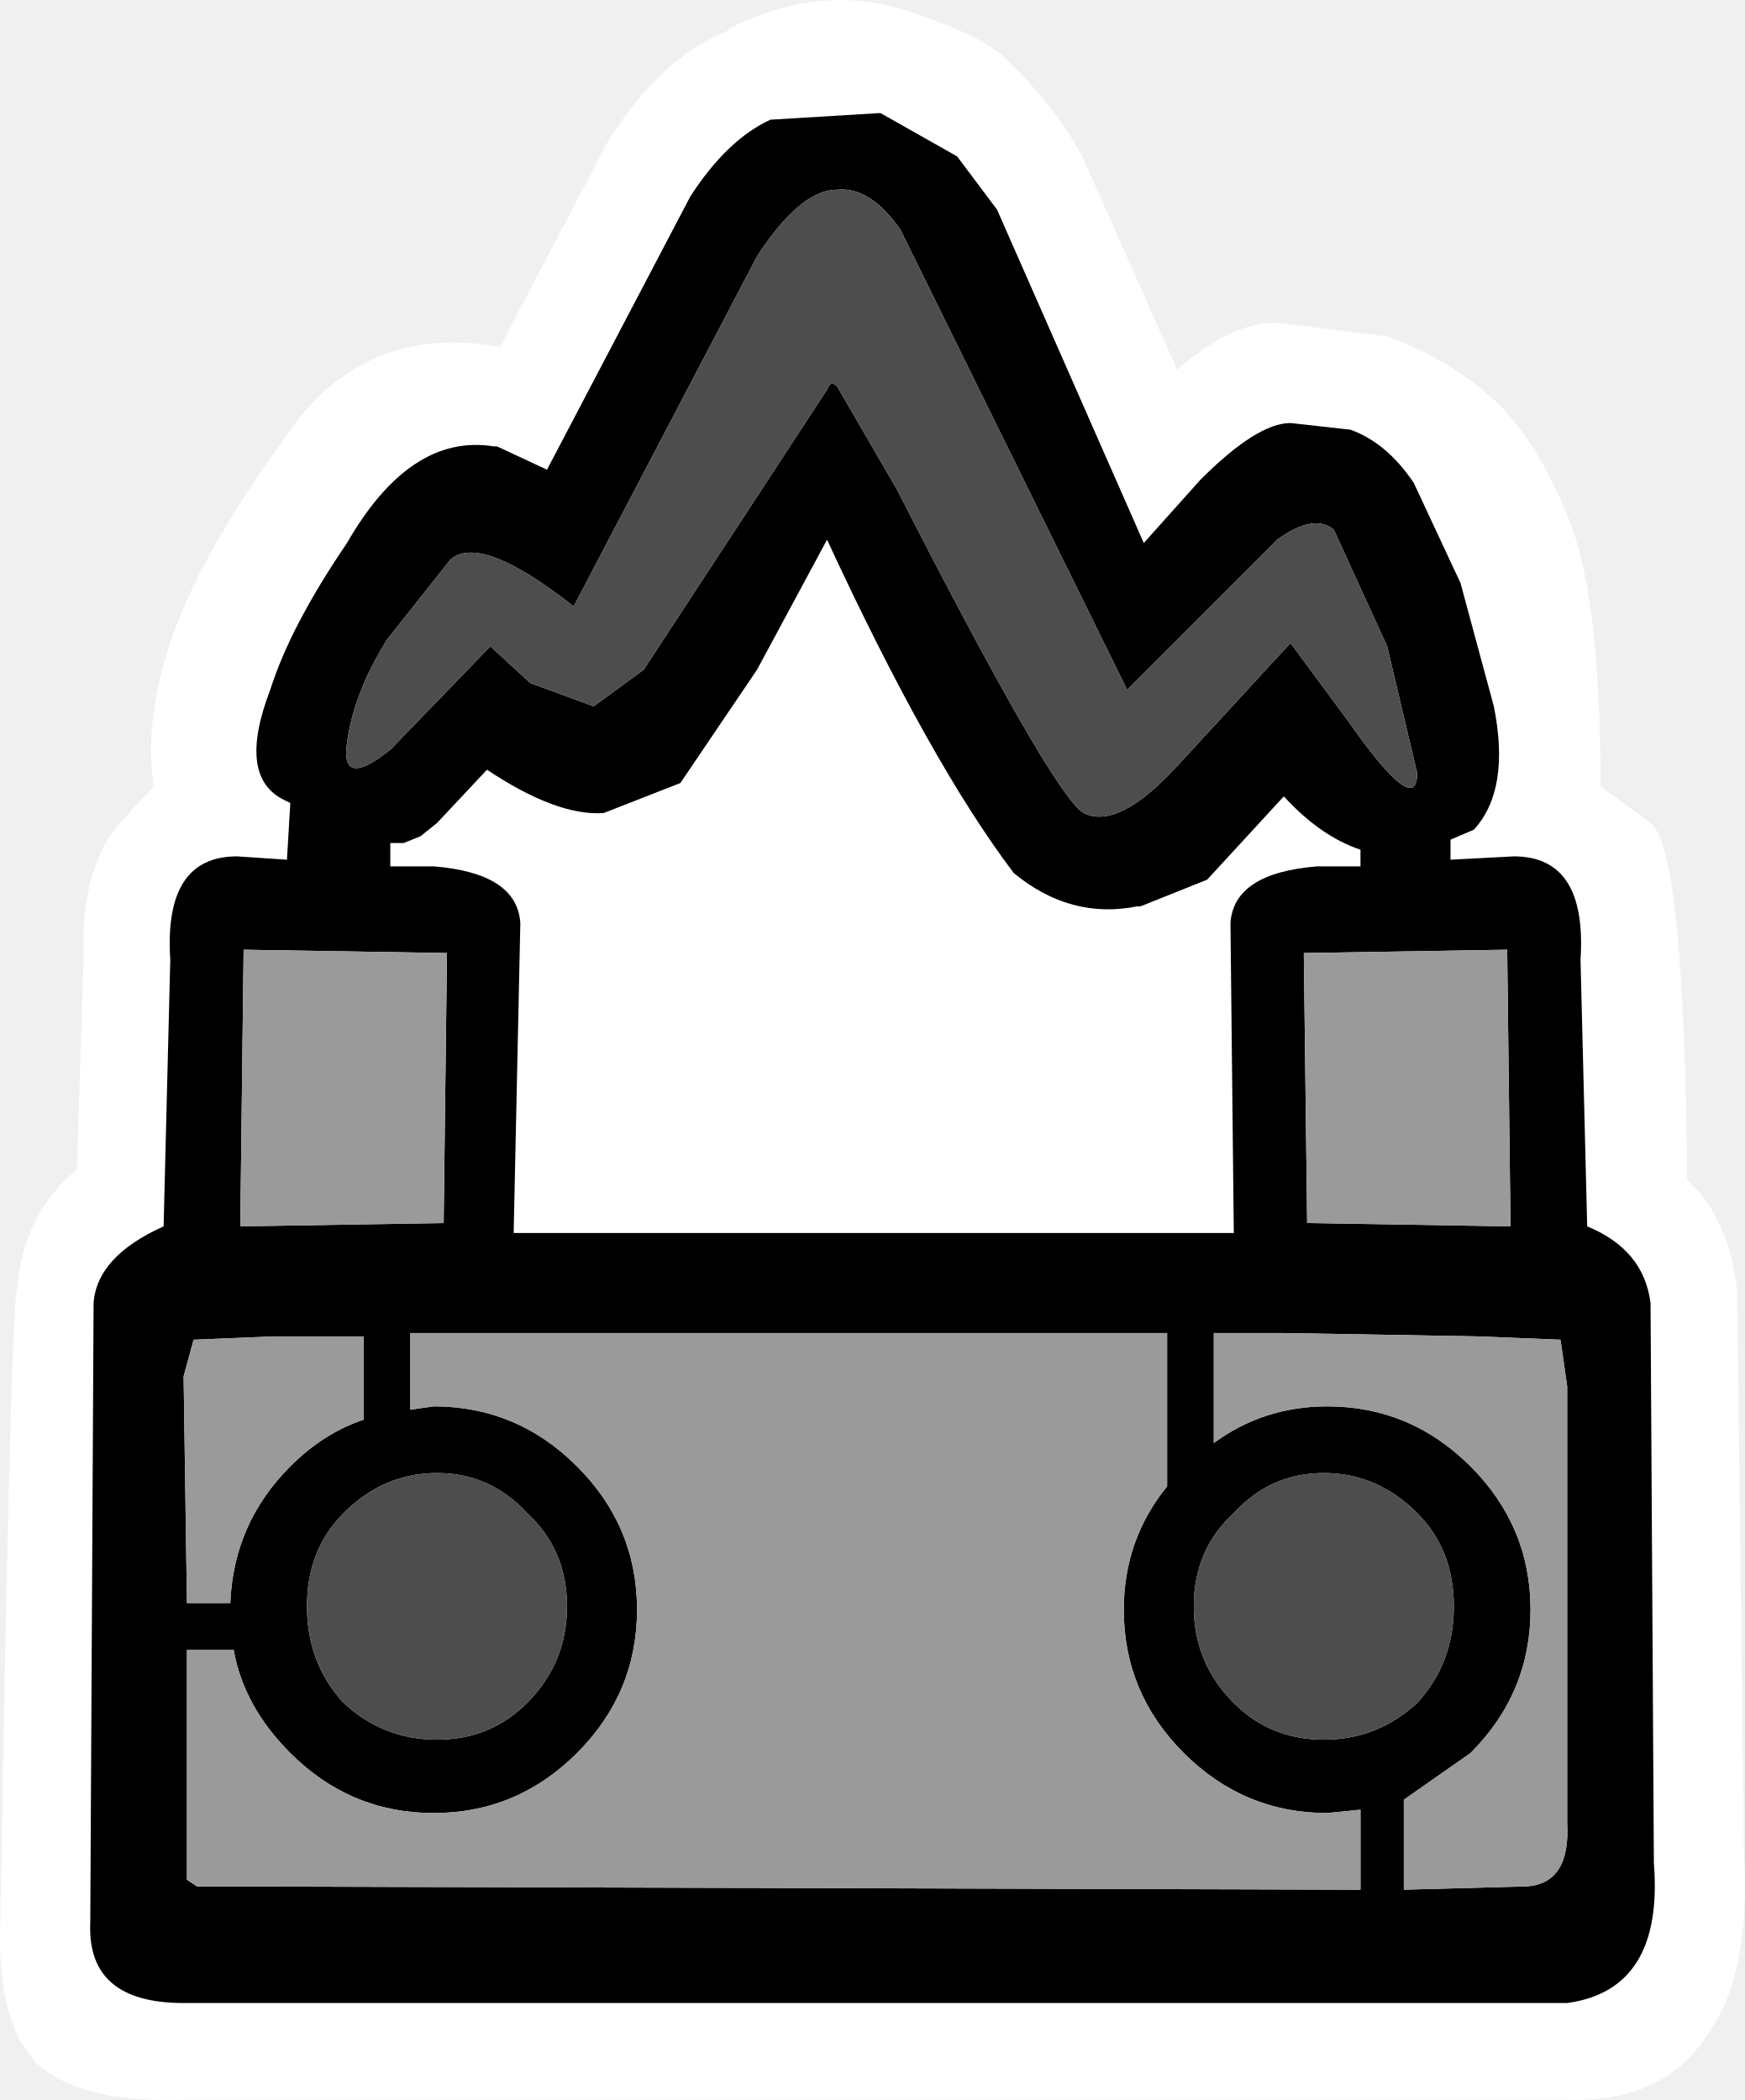
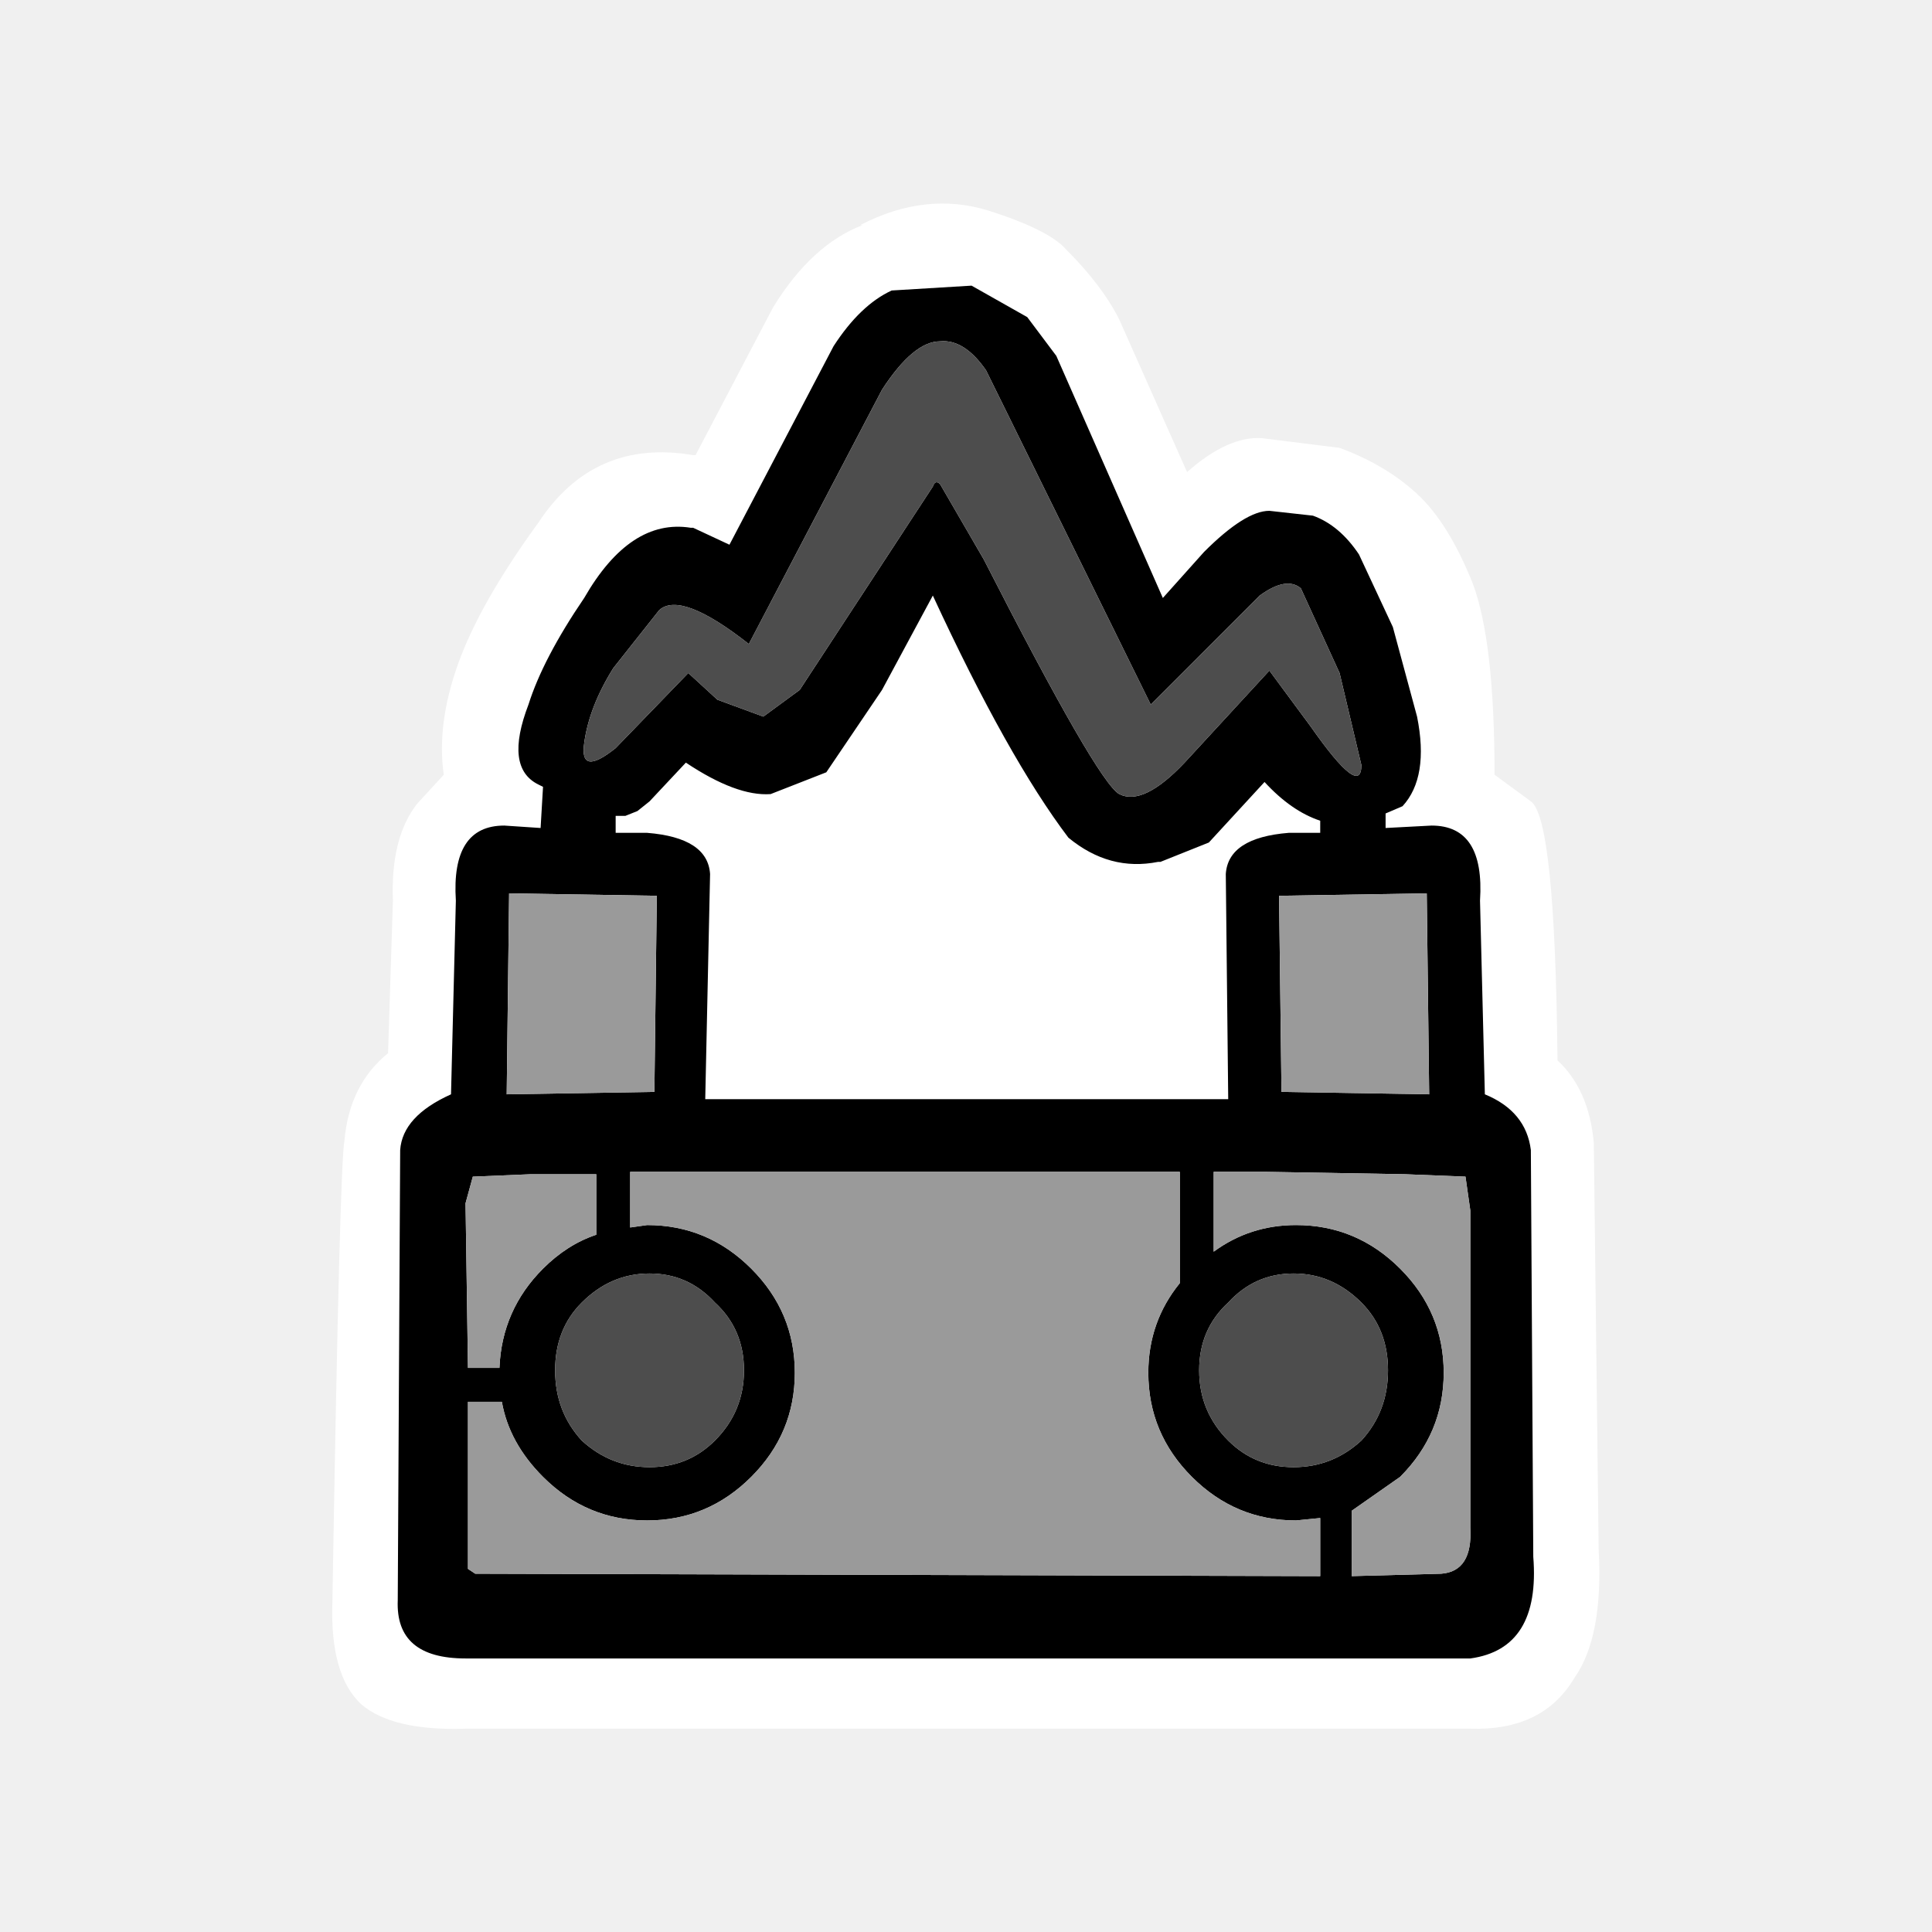
- <svg xmlns="http://www.w3.org/2000/svg" version="1.1" width="26.168" height="31.5" viewBox="0,0,26.168,31.5">
-   <g transform="translate(-226.9114,-164.2545)">
+ <svg xmlns="http://www.w3.org/2000/svg" version="1.1" width="39.898" height="39.898" viewBox="0,0,39.898,39.898">
+   <g transform="translate(-220.051,-160.051)">
    <g stroke-miterlimit="10">
-       <path d="M235.165,184.15h-0.35c-0.367,0 -0.683,-0.117 -0.95,-0.35c-0.267,-0.3 -0.4,-0.65 -0.4,-1.05v-0.3l-0.05,-3.7h-0.65l-0.85,-0.25h-0.05l-0.8,0.15h-0.3l-0.1,4.15l-0.25,0.75l-0.65,0.55l-0.15,1.55v3.7l0.05,2.75v0.25v0.45h0.8l9.6,-0.1l10.4,0.1l-0.05,-0.45v-0.25l0.05,-2.75v-3.7l-0.1,-1.55l-0.65,-0.5l-0.25,-0.65l-0.25,-0.75v-3.6h-0.4l-0.7,-0.1l-0.8,0.25h-0.65l-0.05,3.7v0.3c0,0.4 -0.133,0.75 -0.4,1.05c-0.267,0.233 -0.567,0.35 -0.9,0.35h-0.35h-9.8M228.665,176.65l0.55,-0.6c-0.1,-0.7 0,-1.467 0.3,-2.3c0.3,-0.833 0.85,-1.8 1.65,-2.9c0.767,-1.167 1.833,-1.633 3.2,-1.4h0.05l1.6,-3.05c0.533,-0.867 1.15,-1.433 1.85,-1.7h-0.05c0.9,-0.467 1.783,-0.567 2.65,-0.3c0.833,0.267 1.367,0.533 1.6,0.8c0.5,0.5 0.867,0.983 1.1,1.45l1.4,3.15c0.567,-0.5 1.083,-0.733 1.55,-0.7l1.6,0.2c0.633,0.233 1.167,0.55 1.6,0.95c0.433,0.4 0.817,1.017 1.15,1.85c0.3,0.8 0.45,2.117 0.45,3.95l0.75,0.55c0.333,0.233 0.517,2.017 0.55,5.35c0.433,0.4 0.683,0.967 0.75,1.7l0.1,8.4c0.067,1.2 -0.1,2.083 -0.5,2.65c-0.433,0.733 -1.15,1.083 -2.15,1.05h-20.75c-1,0.033 -1.717,-0.133 -2.15,-0.5c-0.433,-0.4 -0.633,-1.1 -0.6,-2.1c0.1,-6.033 0.183,-9.217 0.25,-9.55c0.067,-0.767 0.367,-1.367 0.9,-1.8l0.1,-3.15c-0.033,-0.867 0.133,-1.533 0.5,-2M243.765,175.55c1.767,-0.9 3.017,-1.45 3.75,-1.65l-0.15,-0.55l-0.5,-1l-0.2,-0.25v-0.05l-0.4,0.05l-0.3,0.4l-0.85,0.95l-0.85,0.45l-0.9,-0.2l-0.65,-0.7l-2.15,-4.85l-0.4,-0.55l0.05,0.05l-0.5,-0.25h-0.1h-0.45h-0.05l-0.55,0.55l-2.1,4.05l-0.6,0.6l-0.8,0.2l-0.75,-0.25l-0.2,-0.1c-0.233,0.067 -0.467,0.3 -0.7,0.7l-0.1,0.15l-0.45,0.7l0.95,0.35l0.25,-0.05c0.367,-0.033 0.7,0.05 1,0.25l0.8,0.4h0.05l0.2,-0.05l-0.05,0.05l0.85,-1.25c0.167,-0.4 0.45,-0.667 0.85,-0.8l0.15,-0.05c-0.133,-0.333 -0.133,-0.667 0,-1c0.133,-0.4 0.4,-0.683 0.8,-0.85l1.15,-0.05l0.8,0.8c0.933,1.967 1.783,3.483 2.55,4.55l0.35,0.1l0.2,-0.05v-0.8M245.415,182.75h-10.8l0.05,-4.65l-0.05,4.65h10.8" fill="#ffffff" fill-rule="evenodd" stroke="none" stroke-linecap="butt" stroke-linejoin="miter" />
-       <path d="M245.415,182.75h-10.8l0.05,-4.65" fill="none" fill-rule="nonzero" stroke="#ffffff" stroke-linecap="round" stroke-linejoin="round" />
-       <path d="M249.615,177.1c0.733,0 1.067,0.517 1,1.55l0.1,4c0.567,0.233 0.883,0.617 0.95,1.15l0.05,8.4c0.1,1.267 -0.333,1.967 -1.3,2.1h-20.75c-0.967,0 -1.433,-0.4 -1.4,-1.2l0.05,-9.3c0.033,-0.467 0.383,-0.85 1.05,-1.15l0.1,-4c-0.067,-1.033 0.267,-1.55 1,-1.55l0.75,0.05l0.05,-0.85l-0.1,-0.05c-0.467,-0.233 -0.533,-0.783 -0.2,-1.65c0.2,-0.633 0.583,-1.367 1.15,-2.2c0.633,-1.1 1.367,-1.583 2.2,-1.45h0.05l0.75,0.35l2.15,-4.1c0.367,-0.567 0.767,-0.95 1.2,-1.15l1.65,-0.1l1.15,0.65l0.6,0.8l2.2,5l0.85,-0.95c0.567,-0.567 1.017,-0.85 1.35,-0.85l0.9,0.1c0.367,0.133 0.683,0.4 0.95,0.8l0.7,1.5l0.5,1.85c0.167,0.833 0.067,1.45 -0.3,1.85l-0.35,0.15v0.3l0.95,-0.05M239.465,167.1c-0.367,0 -0.767,0.333 -1.2,1l-2.75,5.25c-0.933,-0.733 -1.55,-0.967 -1.85,-0.7l-0.95,1.2c-0.333,0.533 -0.533,1.05 -0.6,1.55c-0.067,0.467 0.15,0.5 0.65,0.1l1.5,-1.55l0.6,0.55l0.95,0.35l0.75,-0.55l2.75,-4.2c0.033,-0.1 0.083,-0.117 0.15,-0.05l0.9,1.55c1.567,3.067 2.5,4.683 2.8,4.85c0.333,0.167 0.783,-0.05 1.35,-0.65l1.75,-1.9l0.85,1.15c0.7,1 1.05,1.267 1.05,0.8l-0.45,-1.9l-0.8,-1.75c-0.2,-0.167 -0.483,-0.117 -0.85,0.15l-2.25,2.25l-3.4,-6.9c-0.3,-0.433 -0.617,-0.633 -0.95,-0.6M234.615,182.75h10.8l-0.05,-4.65c0.033,-0.5 0.467,-0.783 1.3,-0.85h0.65v-0.25c-0.4,-0.133 -0.783,-0.4 -1.15,-0.8l-1.15,1.25l-1,0.4h-0.05c-0.667,0.133 -1.283,-0.033 -1.85,-0.5c-0.833,-1.1 -1.767,-2.767 -2.8,-5l-1.05,1.95l-1.15,1.7l-1.15,0.45c-0.467,0.033 -1.05,-0.183 -1.75,-0.65l-0.75,0.8l-0.25,0.2l-0.25,0.1h-0.2v0.35h0.65c0.833,0.067 1.267,0.35 1.3,0.85l-0.1,4.65M230.515,182.65l3.05,-0.05l0.05,-4.05l-3.05,-0.05l-0.05,4.15M229.715,192.45l0.15,0.1l17.45,0.05v-1.2l-0.5,0.05c-0.833,0 -1.55,-0.3 -2.15,-0.9c-0.6,-0.6 -0.9,-1.317 -0.9,-2.15c0,-0.7 0.217,-1.317 0.65,-1.85v-2.3h-11.35v1.15l0.35,-0.05c0.833,0 1.55,0.3 2.15,0.9c0.6,0.6 0.9,1.317 0.9,2.15c0,0.833 -0.3,1.55 -0.9,2.15c-0.6,0.6 -1.317,0.9 -2.15,0.9c-0.833,0 -1.55,-0.3 -2.15,-0.9c-0.467,-0.467 -0.75,-0.983 -0.85,-1.55h-0.7v3.45M232.365,184.4v-0.1h-1.35l-1.2,0.05l-0.15,0.55l0.05,3.4h0.65c0.033,-0.8 0.333,-1.483 0.9,-2.05c0.333,-0.333 0.7,-0.567 1.1,-0.7v-0.75v-0.4M231.515,188.35c0,0.567 0.183,1.05 0.55,1.45c0.4,0.367 0.867,0.55 1.4,0.55c0.533,0 0.983,-0.183 1.35,-0.55c0.4,-0.4 0.6,-0.883 0.6,-1.45c0,-0.567 -0.2,-1.033 -0.6,-1.4c-0.367,-0.4 -0.817,-0.6 -1.35,-0.6c-0.533,0 -1,0.2 -1.4,0.6c-0.367,0.367 -0.55,0.833 -0.55,1.4M247.965,177l0.1,-0.15l-0.1,0.15M249.565,182.65l-0.05,-4.15l-3.05,0.05l0.05,4.05l3.05,0.05M247.965,191.55v0.1v0.95l1.85,-0.05c0.433,-0.033 0.633,-0.35 0.6,-0.95v-6.55l-0.1,-0.7l-1.25,-0.05l-2.9,-0.05h-0.95h-0.1v1.65c0.5,-0.367 1.067,-0.55 1.7,-0.55c0.833,0 1.55,0.3 2.15,0.9c0.6,0.6 0.9,1.317 0.9,2.15c0,0.833 -0.3,1.55 -0.9,2.15l-1,0.7v0.3h0.05h-0.05M248.715,188.35c0,-0.567 -0.183,-1.033 -0.55,-1.4c-0.4,-0.4 -0.867,-0.6 -1.4,-0.6c-0.533,0 -0.983,0.2 -1.35,0.6c-0.4,0.367 -0.6,0.833 -0.6,1.4c0,0.567 0.2,1.05 0.6,1.45c0.367,0.367 0.817,0.55 1.35,0.55c0.533,0 1,-0.183 1.4,-0.55c0.367,-0.4 0.55,-0.883 0.55,-1.45" fill="#000000" fill-rule="evenodd" stroke="none" stroke-linecap="butt" stroke-linejoin="miter" />
-       <path d="M239.465,167.1c0.333,-0.033 0.65,0.167 0.95,0.6l3.4,6.9l2.25,-2.25c0.367,-0.267 0.65,-0.317 0.85,-0.15l0.8,1.75l0.45,1.9c0,0.467 -0.35,0.2 -1.05,-0.8l-0.85,-1.15l-1.75,1.9c-0.567,0.6 -1.017,0.817 -1.35,0.65c-0.3,-0.167 -1.233,-1.783 -2.8,-4.85l-0.9,-1.55c-0.067,-0.067 -0.117,-0.05 -0.15,0.05l-2.75,4.2l-0.75,0.55l-0.95,-0.35l-0.6,-0.55l-1.5,1.55c-0.5,0.4 -0.717,0.367 -0.65,-0.1c0.067,-0.5 0.267,-1.017 0.6,-1.55l0.95,-1.2c0.3,-0.267 0.917,-0.033 1.85,0.7l2.75,-5.25c0.433,-0.667 0.833,-1 1.2,-1M231.515,188.35c0,-0.567 0.183,-1.033 0.55,-1.4c0.4,-0.4 0.867,-0.6 1.4,-0.6c0.533,0 0.983,0.2 1.35,0.6c0.4,0.367 0.6,0.833 0.6,1.4c0,0.567 -0.2,1.05 -0.6,1.45c-0.367,0.367 -0.817,0.55 -1.35,0.55c-0.533,0 -1,-0.183 -1.4,-0.55c-0.367,-0.4 -0.55,-0.883 -0.55,-1.45M248.715,188.35c0,0.567 -0.183,1.05 -0.55,1.45c-0.4,0.367 -0.867,0.55 -1.4,0.55c-0.533,0 -0.983,-0.183 -1.35,-0.55c-0.4,-0.4 -0.6,-0.883 -0.6,-1.45c0,-0.567 0.2,-1.033 0.6,-1.4c0.367,-0.4 0.817,-0.6 1.35,-0.6c0.533,0 1,0.2 1.4,0.6c0.367,0.367 0.55,0.833 0.55,1.4" fill="#4d4d4d" fill-rule="evenodd" stroke="none" stroke-linecap="butt" stroke-linejoin="miter" />
-       <path d="M232.365,184.4v0.4v0.75c-0.4,0.133 -0.767,0.367 -1.1,0.7c-0.567,0.567 -0.867,1.25 -0.9,2.05h-0.65l-0.05,-3.4l0.15,-0.55l1.2,-0.05h1.35v0.1M229.715,192.45v-3.45h0.7c0.1,0.567 0.383,1.083 0.85,1.55c0.6,0.6 1.317,0.9 2.15,0.9c0.833,0 1.55,-0.3 2.15,-0.9c0.6,-0.6 0.9,-1.317 0.9,-2.15c0,-0.833 -0.3,-1.55 -0.9,-2.15c-0.6,-0.6 -1.317,-0.9 -2.15,-0.9l-0.35,0.05v-1.15h11.35v2.3c-0.433,0.533 -0.65,1.15 -0.65,1.85c0,0.833 0.3,1.55 0.9,2.15c0.6,0.6 1.317,0.9 2.15,0.9l0.5,-0.05v1.2l-17.45,-0.05l-0.15,-0.1M230.515,182.65l0.05,-4.15l3.05,0.05l-0.05,4.05l-3.05,0.05M249.565,182.65l-3.05,-0.05l-0.05,-4.05l3.05,-0.05l0.05,4.15M247.965,191.55h0.05h-0.05v-0.3l1,-0.7c0.6,-0.6 0.9,-1.317 0.9,-2.15c0,-0.833 -0.3,-1.55 -0.9,-2.15c-0.6,-0.6 -1.317,-0.9 -2.15,-0.9c-0.633,0 -1.2,0.183 -1.7,0.55v-1.65h0.1h0.95l2.9,0.05l1.25,0.05l0.1,0.7v6.55c0.033,0.6 -0.167,0.917 -0.6,0.95l-1.85,0.05v-0.95v-0.1" fill="#9a9a9a" fill-rule="evenodd" stroke="none" stroke-linecap="butt" stroke-linejoin="miter" />
+       <path d="M235.165,184.15h-0.35c-0.367,0 -0.683,-0.117 -0.95,-0.35c-0.267,-0.3 -0.4,-0.65 -0.4,-1.05v-0.3l-0.05,-3.7h-0.65l-0.85,-0.25h-0.05l-0.8,0.15h-0.3l-0.1,4.15l-0.25,0.75l-0.65,0.55l-0.15,1.55v3.7l0.05,2.75v0.25v0.45h0.8l9.6,-0.1l10.4,0.1l-0.05,-0.45v-0.25l0.05,-2.75v-3.7l-0.1,-1.55l-0.65,-0.5l-0.25,-0.65l-0.25,-0.75v-3.6h-0.4l-0.7,-0.1l-0.8,0.25h-0.65l-0.05,3.7v0.3c0,0.4 -0.133,0.75 -0.4,1.05c-0.267,0.233 -0.567,0.35 -0.9,0.35h-0.35h-9.8M228.665,176.65l0.55,-0.6c-0.1,-0.7 0,-1.467 0.3,-2.3c0.3,-0.833 0.85,-1.8 1.65,-2.9c0.767,-1.167 1.833,-1.633 3.2,-1.4h0.05l1.6,-3.05c0.533,-0.867 1.15,-1.433 1.85,-1.7h-0.05c0.9,-0.467 1.783,-0.567 2.65,-0.3c0.833,0.267 1.367,0.533 1.6,0.8c0.5,0.5 0.867,0.983 1.1,1.45l1.4,3.15c0.567,-0.5 1.083,-0.733 1.55,-0.7l1.6,0.2c0.633,0.233 1.167,0.55 1.6,0.95c0.433,0.4 0.817,1.017 1.15,1.85c0.3,0.8 0.45,2.117 0.45,3.95l0.75,0.55c0.333,0.233 0.517,2.017 0.55,5.35c0.433,0.4 0.683,0.967 0.75,1.7l0.1,8.4c0.067,1.2 -0.1,2.083 -0.5,2.65c-0.433,0.733 -1.15,1.083 -2.15,1.05h-20.75c-1,0.033 -1.717,-0.133 -2.15,-0.5c-0.433,-0.4 -0.633,-1.1 -0.6,-2.1c0.1,-6.033 0.183,-9.217 0.25,-9.55c0.067,-0.767 0.367,-1.367 0.9,-1.8l0.1,-3.15c-0.033,-0.867 0.133,-1.533 0.5,-2M243.765,175.55c1.767,-0.9 3.017,-1.45 3.75,-1.65l-0.15,-0.55l-0.5,-1l-0.2,-0.25v-0.05l-0.4,0.05l-0.3,0.4l-0.85,0.95l-0.85,0.45l-0.9,-0.2l-0.65,-0.7l-2.15,-4.85l-0.4,-0.55l0.05,0.05l-0.5,-0.25h-0.1h-0.45h-0.05l-0.55,0.55l-2.1,4.05l-0.6,0.6l-0.8,0.2l-0.75,-0.25l-0.2,-0.1c-0.233,0.067 -0.467,0.3 -0.7,0.7l-0.1,0.15l-0.45,0.7l0.95,0.35l0.25,-0.05c0.367,-0.033 0.7,0.05 1,0.25l0.8,0.4h0.05l0.2,-0.05l-0.05,0.05l0.85,-1.25c0.167,-0.4 0.45,-0.667 0.85,-0.8l0.15,-0.05c-0.133,-0.333 -0.133,-0.667 0,-1c0.133,-0.4 0.4,-0.683 0.8,-0.85l1.15,-0.05l0.8,0.8c0.933,1.967 1.783,3.483 2.55,4.55l0.35,0.1l0.2,-0.05v-0.8M245.415,182.75h-10.8l0.05,-4.65l-0.05,4.65h10.8" fill="#ffffff" fill-rule="evenodd" stroke="none" stroke-width="1" stroke-linecap="butt" stroke-linejoin="miter" />
+       <path d="M245.415,182.75h-10.8l0.05,-4.65" fill="none" fill-rule="nonzero" stroke="#ffffff" stroke-width="1" stroke-linecap="round" stroke-linejoin="round" />
+       <path d="M249.615,177.1c0.733,0 1.067,0.517 1,1.55l0.1,4c0.567,0.233 0.883,0.617 0.95,1.15l0.05,8.4c0.1,1.267 -0.333,1.967 -1.3,2.1h-20.75c-0.967,0 -1.433,-0.4 -1.4,-1.2l0.05,-9.3c0.033,-0.467 0.383,-0.85 1.05,-1.15l0.1,-4c-0.067,-1.033 0.267,-1.55 1,-1.55l0.75,0.05l0.05,-0.85l-0.1,-0.05c-0.467,-0.233 -0.533,-0.783 -0.2,-1.65c0.2,-0.633 0.583,-1.367 1.15,-2.2c0.633,-1.1 1.367,-1.583 2.2,-1.45h0.05l0.75,0.35l2.15,-4.1c0.367,-0.567 0.767,-0.95 1.2,-1.15l1.65,-0.1l1.15,0.65l0.6,0.8l2.2,5l0.85,-0.95c0.567,-0.567 1.017,-0.85 1.35,-0.85l0.9,0.1c0.367,0.133 0.683,0.4 0.95,0.8l0.7,1.5l0.5,1.85c0.167,0.833 0.067,1.45 -0.3,1.85l-0.35,0.15v0.3l0.95,-0.05M239.465,167.1c-0.367,0 -0.767,0.333 -1.2,1l-2.75,5.25c-0.933,-0.733 -1.55,-0.967 -1.85,-0.7l-0.95,1.2c-0.333,0.533 -0.533,1.05 -0.6,1.55c-0.067,0.467 0.15,0.5 0.65,0.1l1.5,-1.55l0.6,0.55l0.95,0.35l0.75,-0.55l2.75,-4.2c0.033,-0.1 0.083,-0.117 0.15,-0.05l0.9,1.55c1.567,3.067 2.5,4.683 2.8,4.85c0.333,0.167 0.783,-0.05 1.35,-0.65l1.75,-1.9l0.85,1.15c0.7,1 1.05,1.267 1.05,0.8l-0.45,-1.9l-0.8,-1.75c-0.2,-0.167 -0.483,-0.117 -0.85,0.15l-2.25,2.25l-3.4,-6.9c-0.3,-0.433 -0.617,-0.633 -0.95,-0.6M234.615,182.75h10.8l-0.05,-4.65c0.033,-0.5 0.467,-0.783 1.3,-0.85h0.65v-0.25c-0.4,-0.133 -0.783,-0.4 -1.15,-0.8l-1.15,1.25l-1,0.4h-0.05c-0.667,0.133 -1.283,-0.033 -1.85,-0.5c-0.833,-1.1 -1.767,-2.767 -2.8,-5l-1.05,1.95l-1.15,1.7l-1.15,0.45c-0.467,0.033 -1.05,-0.183 -1.75,-0.65l-0.75,0.8l-0.25,0.2l-0.25,0.1h-0.2v0.35h0.65c0.833,0.067 1.267,0.35 1.3,0.85l-0.1,4.65M230.515,182.65l3.05,-0.05l0.05,-4.05l-3.05,-0.05l-0.05,4.15M229.715,192.45l0.15,0.1l17.45,0.05v-1.2l-0.5,0.05c-0.833,0 -1.55,-0.3 -2.15,-0.9c-0.6,-0.6 -0.9,-1.317 -0.9,-2.15c0,-0.7 0.217,-1.317 0.65,-1.85v-2.3h-11.35v1.15l0.35,-0.05c0.833,0 1.55,0.3 2.15,0.9c0.6,0.6 0.9,1.317 0.9,2.15c0,0.833 -0.3,1.55 -0.9,2.15c-0.6,0.6 -1.317,0.9 -2.15,0.9c-0.833,0 -1.55,-0.3 -2.15,-0.9c-0.467,-0.467 -0.75,-0.983 -0.85,-1.55h-0.7v3.45M232.365,184.4v-0.1h-1.35l-1.2,0.05l-0.15,0.55l0.05,3.4h0.65c0.033,-0.8 0.333,-1.483 0.9,-2.05c0.333,-0.333 0.7,-0.567 1.1,-0.7v-0.75v-0.4M231.515,188.35c0,0.567 0.183,1.05 0.55,1.45c0.4,0.367 0.867,0.55 1.4,0.55c0.533,0 0.983,-0.183 1.35,-0.55c0.4,-0.4 0.6,-0.883 0.6,-1.45c0,-0.567 -0.2,-1.033 -0.6,-1.4c-0.367,-0.4 -0.817,-0.6 -1.35,-0.6c-0.533,0 -1,0.2 -1.4,0.6c-0.367,0.367 -0.55,0.833 -0.55,1.4M247.965,177l0.1,-0.15l-0.1,0.15M249.565,182.65l-0.05,-4.15l-3.05,0.05l0.05,4.05l3.05,0.05M247.965,191.55v0.1v0.95l1.85,-0.05c0.433,-0.033 0.633,-0.35 0.6,-0.95v-6.55l-0.1,-0.7l-1.25,-0.05l-2.9,-0.05h-0.95h-0.1v1.65c0.5,-0.367 1.067,-0.55 1.7,-0.55c0.833,0 1.55,0.3 2.15,0.9c0.6,0.6 0.9,1.317 0.9,2.15c0,0.833 -0.3,1.55 -0.9,2.15l-1,0.7v0.3h0.05h-0.05M248.715,188.35c0,-0.567 -0.183,-1.033 -0.55,-1.4c-0.4,-0.4 -0.867,-0.6 -1.4,-0.6c-0.533,0 -0.983,0.2 -1.35,0.6c-0.4,0.367 -0.6,0.833 -0.6,1.4c0,0.567 0.2,1.05 0.6,1.45c0.367,0.367 0.817,0.55 1.35,0.55c0.533,0 1,-0.183 1.4,-0.55c0.367,-0.4 0.55,-0.883 0.55,-1.45" fill="#000000" fill-rule="evenodd" stroke="none" stroke-width="1" stroke-linecap="butt" stroke-linejoin="miter" />
+       <path d="M239.465,167.1c0.333,-0.033 0.65,0.167 0.95,0.6l3.4,6.9l2.25,-2.25c0.367,-0.267 0.65,-0.317 0.85,-0.15l0.8,1.75l0.45,1.9c0,0.467 -0.35,0.2 -1.05,-0.8l-0.85,-1.15l-1.75,1.9c-0.567,0.6 -1.017,0.817 -1.35,0.65c-0.3,-0.167 -1.233,-1.783 -2.8,-4.85l-0.9,-1.55c-0.067,-0.067 -0.117,-0.05 -0.15,0.05l-2.75,4.2l-0.75,0.55l-0.95,-0.35l-0.6,-0.55l-1.5,1.55c-0.5,0.4 -0.717,0.367 -0.65,-0.1c0.067,-0.5 0.267,-1.017 0.6,-1.55l0.95,-1.2c0.3,-0.267 0.917,-0.033 1.85,0.7l2.75,-5.25c0.433,-0.667 0.833,-1 1.2,-1M231.515,188.35c0,-0.567 0.183,-1.033 0.55,-1.4c0.4,-0.4 0.867,-0.6 1.4,-0.6c0.533,0 0.983,0.2 1.35,0.6c0.4,0.367 0.6,0.833 0.6,1.4c0,0.567 -0.2,1.05 -0.6,1.45c-0.367,0.367 -0.817,0.55 -1.35,0.55c-0.533,0 -1,-0.183 -1.4,-0.55c-0.367,-0.4 -0.55,-0.883 -0.55,-1.45M248.715,188.35c0,0.567 -0.183,1.05 -0.55,1.45c-0.4,0.367 -0.867,0.55 -1.4,0.55c-0.533,0 -0.983,-0.183 -1.35,-0.55c-0.4,-0.4 -0.6,-0.883 -0.6,-1.45c0,-0.567 0.2,-1.033 0.6,-1.4c0.367,-0.4 0.817,-0.6 1.35,-0.6c0.533,0 1,0.2 1.4,0.6c0.367,0.367 0.55,0.833 0.55,1.4" fill="#4d4d4d" fill-rule="evenodd" stroke="none" stroke-width="1" stroke-linecap="butt" stroke-linejoin="miter" />
+       <path d="M232.365,184.4v0.4v0.75c-0.4,0.133 -0.767,0.367 -1.1,0.7c-0.567,0.567 -0.867,1.25 -0.9,2.05h-0.65l-0.05,-3.4l0.15,-0.55l1.2,-0.05h1.35v0.1M229.715,192.45v-3.45h0.7c0.1,0.567 0.383,1.083 0.85,1.55c0.6,0.6 1.317,0.9 2.15,0.9c0.833,0 1.55,-0.3 2.15,-0.9c0.6,-0.6 0.9,-1.317 0.9,-2.15c0,-0.833 -0.3,-1.55 -0.9,-2.15c-0.6,-0.6 -1.317,-0.9 -2.15,-0.9l-0.35,0.05v-1.15h11.35v2.3c-0.433,0.533 -0.65,1.15 -0.65,1.85c0,0.833 0.3,1.55 0.9,2.15c0.6,0.6 1.317,0.9 2.15,0.9l0.5,-0.05v1.2l-17.45,-0.05l-0.15,-0.1M230.515,182.65l0.05,-4.15l3.05,0.05l-0.05,4.05l-3.05,0.05M249.565,182.65l-3.05,-0.05l-0.05,-4.05l3.05,-0.05l0.05,4.15M247.965,191.55h0.05h-0.05v-0.3l1,-0.7c0.6,-0.6 0.9,-1.317 0.9,-2.15c0,-0.833 -0.3,-1.55 -0.9,-2.15c-0.6,-0.6 -1.317,-0.9 -2.15,-0.9c-0.633,0 -1.2,0.183 -1.7,0.55v-1.65h0.1h0.95l2.9,0.05l1.25,0.05l0.1,0.7v6.55c0.033,0.6 -0.167,0.917 -0.6,0.95l-1.85,0.05v-0.95v-0.1" fill="#9a9a9a" fill-rule="evenodd" stroke="none" stroke-width="1" stroke-linecap="butt" stroke-linejoin="miter" />
+       <path d="M220.051,199.949v-39.898h39.898v39.898z" fill="none" fill-rule="nonzero" stroke="none" stroke-width="0" stroke-linecap="butt" stroke-linejoin="miter" />
    </g>
  </g>
</svg>
